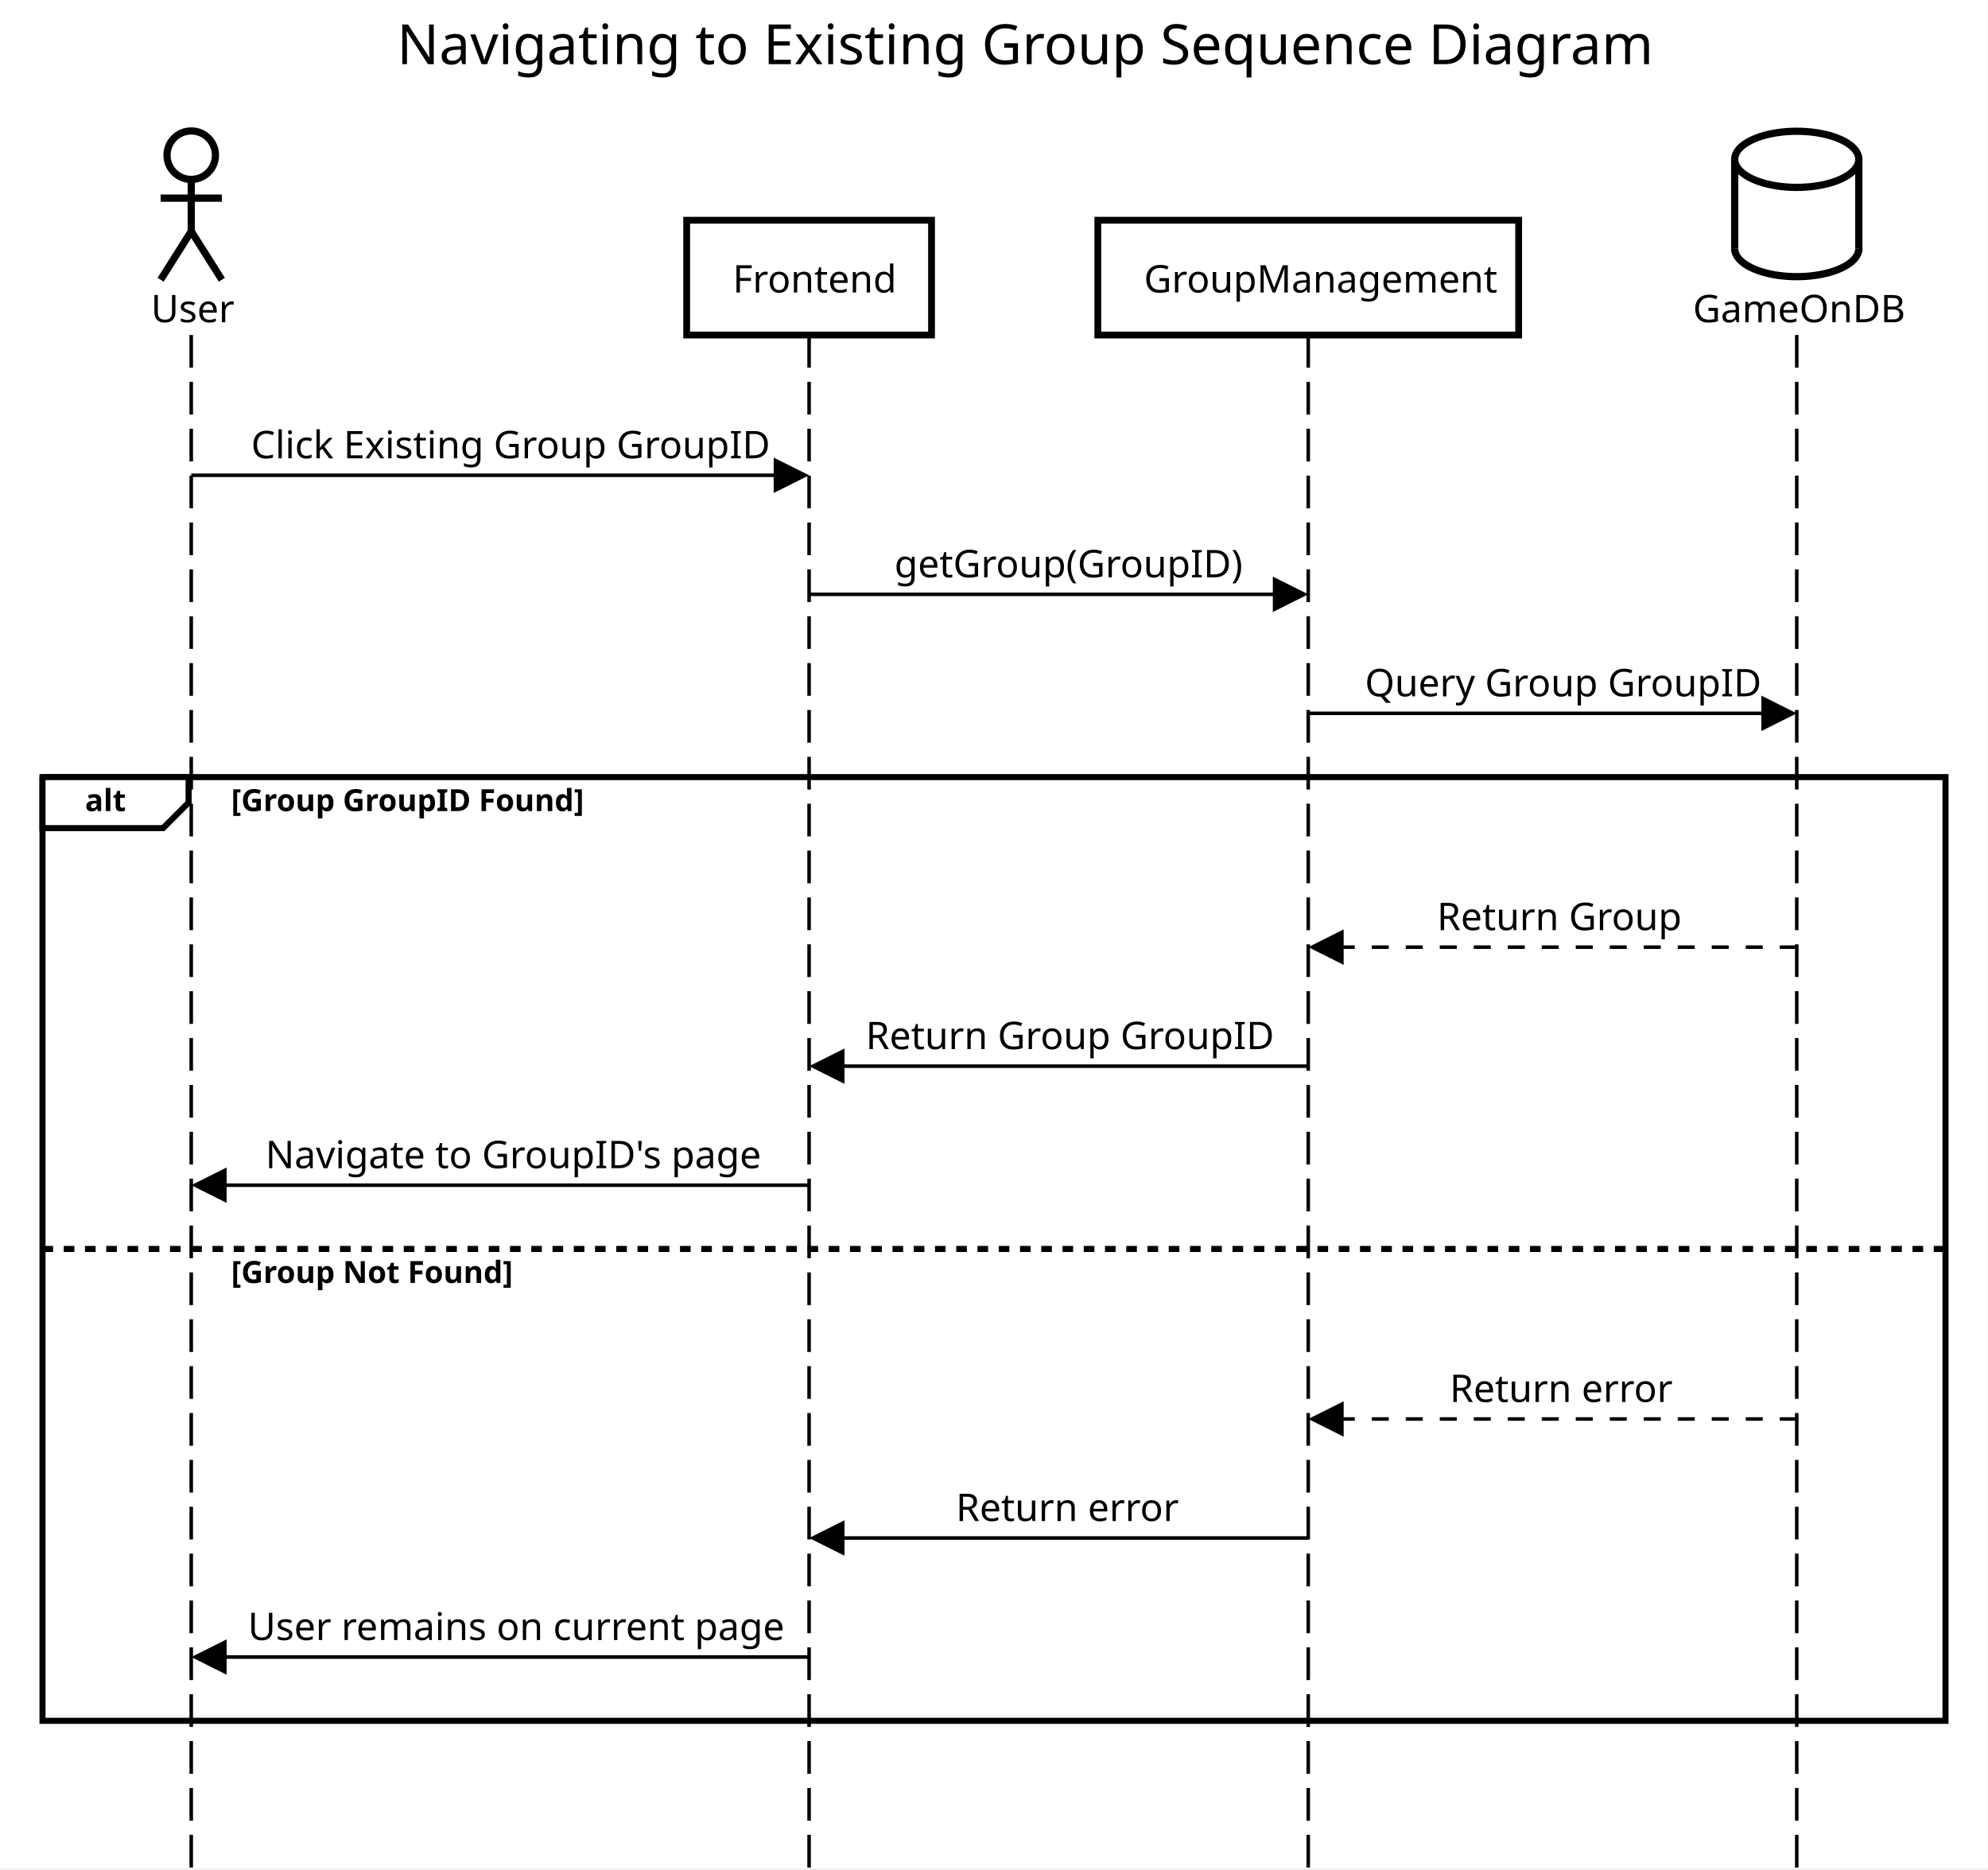
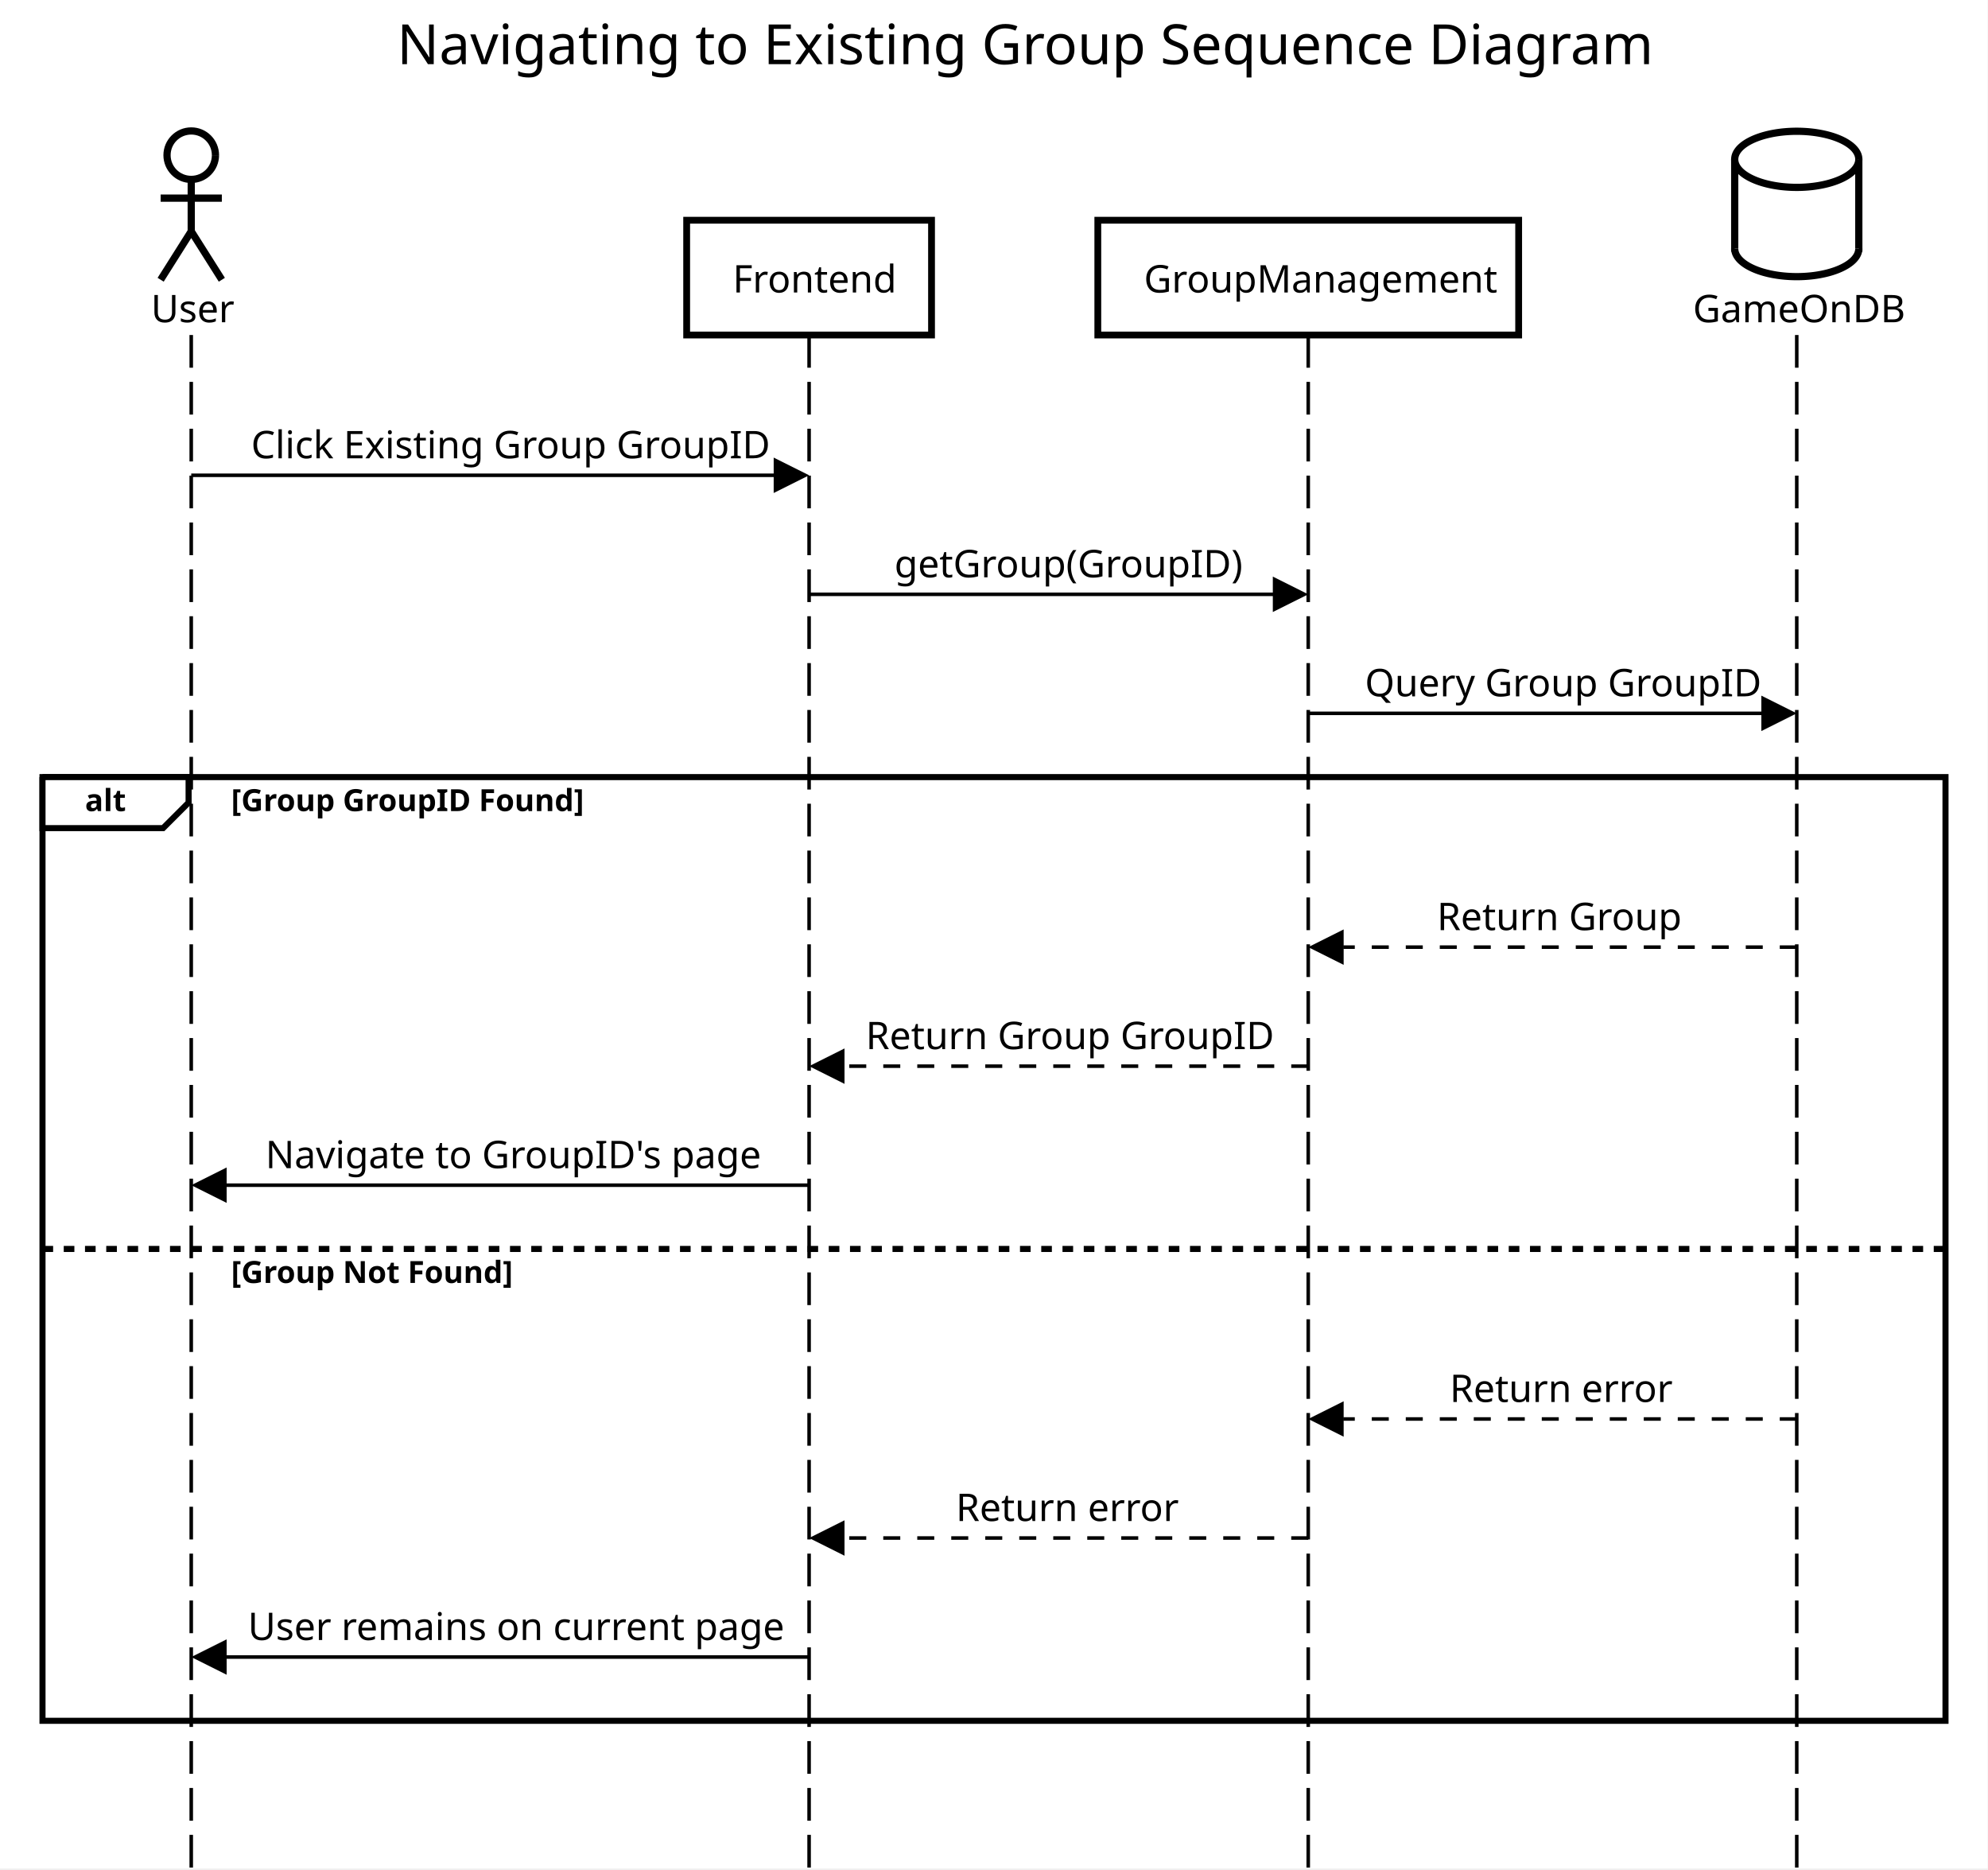
<svg xmlns="http://www.w3.org/2000/svg" version="1.1" width="764.141" height="718.437">
  <defs />
  <g>
    <g />
    <g />
    <g />
    <g />
    <g />
    <g />
    <g />
    <g />
    <g />
    <g />
    <g />
    <g />
    <g />
    <g />
    <g />
    <g />
    <g />
    <g />
    <g />
    <g />
    <g />
    <g />
    <g />
    <g />
    <g />
    <g />
    <g />
    <g />
    <g />
    <g />
    <g />
    <g />
    <g />
    <g />
    <g />
    <g />
    <g />
    <g />
    <g />
    <g />
    <g />
    <g />
    <g />
    <g />
    <g />
    <g />
    <g />
    <g />
    <g />
    <g />
    <g />
    <g />
    <g />
    <g />
    <g />
    <g />
    <g />
    <g />
    <g />
    <g />
    <g />
    <g />
    <g />
    <g />
    <g>
      <rect fill="white" stroke="none" x="0" y="0" width="764" height="718" />
    </g>
    <g />
    <g>
      <path fill="none" stroke="black" paint-order="fill stroke markers" d=" M 73.508 128.736 L 73.508 718.437" stroke-miterlimit="10" stroke-width="1.361" stroke-dasharray="12.566,5.445" />
      <path fill="none" stroke="black" paint-order="fill stroke markers" d=" M 310.999 128.736 L 310.999 718.437" stroke-miterlimit="10" stroke-width="1.361" stroke-dasharray="12.566,5.445" />
      <path fill="none" stroke="black" paint-order="fill stroke markers" d=" M 502.856 128.736 L 502.856 718.437" stroke-miterlimit="10" stroke-width="1.361" stroke-dasharray="12.566,5.445" />
      <path fill="none" stroke="black" paint-order="fill stroke markers" d=" M 690.632 128.736 L 690.632 718.437" stroke-miterlimit="10" stroke-width="1.361" stroke-dasharray="12.566,5.445" />
    </g>
    <g>
      <g>
        <path fill="white" stroke="black" paint-order="fill stroke markers" d=" M 82.819 59.638 A 9.311 9.311 0 1 1 82.819 59.629 M 73.508 68.949 L 73.508 88.878 M 61.747 76.137 L 85.27 76.137 M 73.508 88.878 L 61.747 107.5 M 73.508 88.878 L 85.27 107.5" stroke-miterlimit="10" stroke-width="2.777" stroke-dasharray="" />
      </g>
      <g>
        <g />
        <text fill="black" stroke="none" font-family="sans-serif" font-size="11pt" font-style="normal" font-weight="normal" text-decoration="normal" x="58.032" y="123.836" text-anchor="start" dominant-baseline="alphabetic" xml:space="preserve">User</text>
      </g>
      <path fill="none" stroke="none" />
      <g>
        <path fill="white" stroke="black" paint-order="fill stroke markers" d=" M 263.937 84.631 L 358.06 84.631 L 358.06 128.736 L 263.937 128.736 L 263.937 84.631 Z" stroke-miterlimit="10" stroke-width="2.614" stroke-dasharray="" />
      </g>
      <g>
        <g />
        <text fill="black" stroke="none" font-family="sans-serif" font-size="11pt" font-style="normal" font-weight="normal" text-decoration="normal" x="281.661" y="112.401" text-anchor="start" dominant-baseline="alphabetic" xml:space="preserve">Frontend</text>
      </g>
      <path fill="none" stroke="none" />
      <g>
        <path fill="white" stroke="black" paint-order="fill stroke markers" d=" M 421.975 84.631 L 583.736 84.631 L 583.736 128.736 L 421.975 128.736 L 421.975 84.631 Z" stroke-miterlimit="10" stroke-width="2.614" stroke-dasharray="" />
      </g>
      <g>
        <g />
        <text fill="black" stroke="none" font-family="sans-serif" font-size="11pt" font-style="normal" font-weight="normal" text-decoration="normal" x="439.699" y="112.401" text-anchor="start" dominant-baseline="alphabetic" xml:space="preserve">GroupManagement</text>
      </g>
      <g>
        <path fill="white" stroke="black" paint-order="fill stroke markers" d=" M 666.783 96.719 L 666.783 62.415 L 714.482 62.415 L 714.482 96.719" stroke-miterlimit="10" stroke-width="2.777" stroke-dasharray="" />
        <path fill="white" stroke="black" paint-order="fill stroke markers" d=" M 714.482 61.223 L 714.48 61.331 L 714.477 61.438 L 714.471 61.546 L 714.463 61.654 L 714.452 61.762 L 714.439 61.869 L 714.423 61.977 L 714.405 62.084 L 714.385 62.192 L 714.363 62.299 L 714.338 62.406 L 714.31 62.514 L 714.28 62.62 L 714.248 62.727 L 714.214 62.834 L 714.177 62.941 L 714.138 63.047 L 714.096 63.153 L 714.052 63.259 L 714.006 63.365 L 713.958 63.47 L 713.907 63.576 L 713.854 63.681 L 713.798 63.786 L 713.74 63.89 L 713.68 63.995 L 713.618 64.099 L 713.553 64.202 L 713.486 64.306 L 713.416 64.409 L 713.345 64.512 L 713.271 64.614 L 713.195 64.716 L 713.116 64.818 L 713.036 64.92 L 712.953 65.021 L 712.868 65.122 L 712.78 65.222 L 712.691 65.322 L 712.599 65.421 L 712.505 65.52 L 712.409 65.619 L 712.311 65.717 L 712.21 65.815 L 712.107 65.912 L 712.003 66.009 L 711.896 66.106 L 711.787 66.201 L 711.675 66.297 L 711.562 66.392 L 711.447 66.486 L 711.329 66.58 L 711.21 66.673 L 711.088 66.766 L 710.964 66.858 L 710.839 66.95 L 710.711 67.041 L 710.581 67.131 L 710.45 67.221 L 710.316 67.31 L 710.18 67.399 L 710.043 67.487 L 709.903 67.575 L 709.762 67.661 L 709.618 67.748 L 709.473 67.833 L 709.326 67.918 L 709.177 68.002 L 709.026 68.086 L 708.873 68.168 L 708.719 68.25 L 708.562 68.332 L 708.404 68.413 L 708.244 68.493 L 708.083 68.572 L 707.919 68.65 L 707.754 68.728 L 707.587 68.805 L 707.419 68.881 L 707.248 68.957 L 707.076 69.032 L 706.903 69.106 L 706.728 69.179 L 706.551 69.251 L 706.372 69.323 L 706.193 69.393 L 706.011 69.463 L 705.828 69.532 L 705.643 69.601 L 705.457 69.668 L 705.27 69.735 L 705.081 69.8 L 704.89 69.865 L 704.698 69.929 L 704.505 69.992 L 704.31 70.055 L 704.114 70.116 L 703.917 70.177 L 703.718 70.236 L 703.518 70.295 L 703.317 70.353 L 703.114 70.41 L 702.91 70.466 L 702.705 70.521 L 702.499 70.575 L 702.292 70.628 L 702.083 70.68 L 701.873 70.731 L 701.662 70.782 L 701.45 70.831 L 701.237 70.88 L 701.023 70.927 L 700.808 70.974 L 700.592 71.019 L 700.374 71.064 L 700.156 71.107 L 699.937 71.15 L 699.717 71.191 L 699.496 71.232 L 699.274 71.271 L 699.052 71.31 L 698.828 71.348 L 698.604 71.384 L 698.378 71.42 L 698.153 71.454 L 697.926 71.488 L 697.698 71.52 L 697.47 71.551 L 697.241 71.582 L 697.012 71.611 L 696.782 71.64 L 696.551 71.667 L 696.32 71.693 L 696.088 71.718 L 695.855 71.742 L 695.623 71.765 L 695.389 71.787 L 695.155 71.808 L 694.921 71.828 L 694.686 71.847 L 694.451 71.865 L 694.215 71.882 L 693.979 71.897 L 693.743 71.912 L 693.506 71.926 L 693.269 71.938 L 693.032 71.949 L 692.795 71.96 L 692.557 71.969 L 692.319 71.977 L 692.081 71.984 L 691.843 71.99 L 691.605 71.995 L 691.367 71.999 L 691.128 72.002 L 690.89 72.003 L 690.651 72.004 L 690.413 72.004 L 690.174 72.002 L 689.936 71.999 L 689.698 71.996 L 689.459 71.991 L 689.221 71.985 L 688.983 71.978 L 688.745 71.97 L 688.508 71.961 L 688.27 71.951 L 688.033 71.94 L 687.796 71.928 L 687.559 71.914 L 687.323 71.9 L 687.087 71.884 L 686.851 71.868 L 686.616 71.85 L 686.381 71.831 L 686.147 71.812 L 685.913 71.791 L 685.679 71.769 L 685.446 71.746 L 685.214 71.722 L 684.982 71.697 L 684.75 71.671 L 684.519 71.644 L 684.289 71.616 L 684.06 71.587 L 683.831 71.556 L 683.602 71.525 L 683.375 71.493 L 683.148 71.459 L 682.922 71.425 L 682.697 71.39 L 682.472 71.353 L 682.249 71.316 L 682.026 71.278 L 681.804 71.238 L 681.583 71.198 L 681.362 71.156 L 681.143 71.114 L 680.925 71.071 L 680.707 71.026 L 680.491 70.981 L 680.276 70.935 L 680.061 70.887 L 679.848 70.839 L 679.636 70.79 L 679.425 70.74 L 679.215 70.688 L 679.006 70.636 L 678.798 70.583 L 678.592 70.529 L 678.387 70.474 L 678.183 70.419 L 677.98 70.362 L 677.778 70.304 L 677.578 70.246 L 677.379 70.186 L 677.182 70.126 L 676.985 70.065 L 676.79 70.002 L 676.597 69.939 L 676.405 69.876 L 676.214 69.811 L 676.025 69.745 L 675.837 69.679 L 675.651 69.611 L 675.466 69.543 L 675.283 69.474 L 675.101 69.405 L 674.921 69.334 L 674.742 69.262 L 674.565 69.19 L 674.39 69.117 L 674.216 69.043 L 674.044 68.969 L 673.873 68.893 L 673.704 68.817 L 673.537 68.74 L 673.372 68.663 L 673.208 68.584 L 673.046 68.505 L 672.886 68.425 L 672.727 68.345 L 672.571 68.263 L 672.416 68.181 L 672.263 68.099 L 672.112 68.015 L 671.962 67.931 L 671.815 67.847 L 671.669 67.761 L 671.525 67.675 L 671.384 67.588 L 671.244 67.501 L 671.106 67.413 L 670.97 67.325 L 670.836 67.235 L 670.704 67.146 L 670.574 67.055 L 670.446 66.964 L 670.32 66.873 L 670.196 66.781 L 670.074 66.688 L 669.954 66.595 L 669.836 66.501 L 669.721 66.407 L 669.607 66.312 L 669.496 66.217 L 669.386 66.121 L 669.279 66.025 L 669.174 65.928 L 669.071 65.831 L 668.97 65.733 L 668.871 65.635 L 668.775 65.536 L 668.68 65.437 L 668.588 65.338 L 668.498 65.238 L 668.411 65.138 L 668.325 65.037 L 668.242 64.936 L 668.161 64.834 L 668.082 64.733 L 668.006 64.631 L 667.931 64.528 L 667.859 64.425 L 667.79 64.322 L 667.722 64.219 L 667.657 64.115 L 667.594 64.011 L 667.534 63.907 L 667.476 63.802 L 667.42 63.697 L 667.366 63.592 L 667.315 63.487 L 667.266 63.382 L 667.219 63.276 L 667.175 63.17 L 667.133 63.064 L 667.094 62.957 L 667.056 62.851 L 667.022 62.744 L 666.989 62.637 L 666.959 62.531 L 666.931 62.423 L 666.906 62.316 L 666.883 62.209 L 666.862 62.102 L 666.844 61.994 L 666.828 61.886 L 666.815 61.779 L 666.804 61.671 L 666.795 61.563 L 666.788 61.456 L 666.784 61.348 L 666.783 61.24 L 666.784 61.132 L 666.787 61.024 L 666.793 60.917 L 666.8 60.809 L 666.811 60.701 L 666.824 60.594 L 666.839 60.486 L 666.856 60.378 L 666.876 60.271 L 666.898 60.164 L 666.923 60.056 L 666.95 59.949 L 666.979 59.842 L 667.011 59.735 L 667.045 59.629 L 667.081 59.522 L 667.12 59.416 L 667.161 59.31 L 667.205 59.204 L 667.251 59.098 L 667.299 58.992 L 667.349 58.887 L 667.402 58.782 L 667.457 58.677 L 667.515 58.572 L 667.575 58.468 L 667.637 58.364 L 667.701 58.26 L 667.768 58.156 L 667.837 58.053 L 667.908 57.95 L 667.982 57.848 L 668.057 57.746 L 668.136 57.644 L 668.216 57.542 L 668.298 57.441 L 668.383 57.34 L 668.47 57.24 L 668.559 57.14 L 668.651 57.04 L 668.744 56.941 L 668.84 56.842 L 668.938 56.744 L 669.038 56.646 L 669.141 56.549 L 669.245 56.452 L 669.352 56.355 L 669.46 56.26 L 669.571 56.164 L 669.684 56.069 L 669.799 55.975 L 669.916 55.881 L 670.036 55.787 L 670.157 55.695 L 670.28 55.602 L 670.406 55.511 L 670.533 55.419 L 670.662 55.329 L 670.794 55.239 L 670.927 55.149 L 671.062 55.061 L 671.2 54.973 L 671.339 54.885 L 671.48 54.798 L 671.623 54.712 L 671.768 54.626 L 671.915 54.541 L 672.064 54.457 L 672.214 54.373 L 672.367 54.291 L 672.521 54.208 L 672.677 54.127 L 672.835 54.046 L 672.995 53.966 L 673.156 53.887 L 673.319 53.808 L 673.484 53.73 L 673.651 53.653 L 673.819 53.576 L 673.989 53.501 L 674.161 53.426 L 674.334 53.352 L 674.509 53.279 L 674.685 53.206 L 674.864 53.134 L 675.043 53.064 L 675.225 52.994 L 675.407 52.924 L 675.592 52.856 L 675.778 52.788 L 675.965 52.722 L 676.154 52.656 L 676.344 52.591 L 676.536 52.527 L 676.729 52.463 L 676.923 52.401 L 677.119 52.339 L 677.316 52.279 L 677.515 52.219 L 677.714 52.16 L 677.916 52.102 L 678.118 52.045 L 678.322 51.989 L 678.526 51.934 L 678.733 51.88 L 678.94 51.826 L 679.148 51.774 L 679.358 51.722 L 679.569 51.672 L 679.78 51.622 L 679.993 51.574 L 680.207 51.526 L 680.422 51.48 L 680.638 51.434 L 680.855 51.389 L 681.073 51.345 L 681.292 51.303 L 681.512 51.261 L 681.733 51.22 L 681.955 51.181 L 682.177 51.142 L 682.401 51.104 L 682.625 51.067 L 682.85 51.032 L 683.076 50.997 L 683.303 50.963 L 683.53 50.931 L 683.758 50.899 L 683.987 50.869 L 684.216 50.839 L 684.446 50.811 L 684.677 50.783 L 684.908 50.757 L 685.14 50.731 L 685.372 50.707 L 685.605 50.684 L 685.838 50.662 L 686.072 50.641 L 686.306 50.62 L 686.541 50.601 L 686.776 50.583 L 687.012 50.567 L 687.248 50.551 L 687.484 50.536 L 687.721 50.522 L 687.958 50.51 L 688.195 50.498 L 688.432 50.488 L 688.67 50.478 L 688.907 50.47 L 689.145 50.463 L 689.383 50.456 L 689.622 50.451 L 689.86 50.447 L 690.098 50.444 L 690.337 50.442 L 690.575 50.442 L 690.814 50.442 L 691.052 50.443 L 691.291 50.446 L 691.529 50.449 L 691.767 50.454 L 692.006 50.46 L 692.244 50.466 L 692.481 50.474 L 692.719 50.483 L 692.957 50.493 L 693.194 50.504 L 693.431 50.516 L 693.667 50.529 L 693.904 50.544 L 694.14 50.559 L 694.376 50.575 L 694.611 50.593 L 694.846 50.611 L 695.08 50.631 L 695.315 50.651 L 695.548 50.673 L 695.781 50.696 L 696.014 50.72 L 696.246 50.745 L 696.478 50.77 L 696.708 50.797 L 696.939 50.825 L 697.168 50.854 L 697.397 50.884 L 697.626 50.916 L 697.853 50.948 L 698.08 50.981 L 698.307 51.015 L 698.532 51.05 L 698.757 51.086 L 698.98 51.124 L 699.203 51.162 L 699.426 51.201 L 699.647 51.241 L 699.867 51.283 L 700.087 51.325 L 700.305 51.368 L 700.523 51.412 L 700.739 51.458 L 700.955 51.504 L 701.169 51.551 L 701.383 51.599 L 701.595 51.648 L 701.806 51.698 L 702.016 51.749 L 702.225 51.801 L 702.433 51.854 L 702.64 51.908 L 702.845 51.962 L 703.049 52.018 L 703.252 52.075 L 703.454 52.132 L 703.655 52.191 L 703.854 52.25 L 704.052 52.31 L 704.248 52.371 L 704.443 52.433 L 704.637 52.496 L 704.829 52.56 L 705.02 52.625 L 705.21 52.69 L 705.398 52.756 L 705.584 52.823 L 705.769 52.892 L 705.953 52.96 L 706.135 53.03 L 706.315 53.101 L 706.494 53.172 L 706.672 53.244 L 706.847 53.317 L 707.021 53.391 L 707.194 53.465 L 707.365 53.54 L 707.534 53.616 L 707.701 53.693 L 707.867 53.771 L 708.031 53.849 L 708.193 53.928 L 708.353 54.008 L 708.512 54.088 L 708.669 54.169 L 708.824 54.251 L 708.978 54.334 L 709.129 54.417 L 709.279 54.501 L 709.426 54.586 L 709.572 54.671 L 709.716 54.757 L 709.858 54.843 L 709.999 54.931 L 710.137 55.019 L 710.273 55.107 L 710.407 55.196 L 710.54 55.286 L 710.67 55.376 L 710.798 55.467 L 710.925 55.558 L 711.049 55.65 L 711.171 55.743 L 711.291 55.836 L 711.41 55.93 L 711.526 56.024 L 711.64 56.119 L 711.751 56.214 L 711.861 56.31 L 711.969 56.406 L 712.074 56.502 L 712.178 56.6 L 712.279 56.697 L 712.378 56.795 L 712.475 56.894 L 712.569 56.993 L 712.662 57.092 L 712.752 57.192 L 712.84 57.292 L 712.926 57.393 L 713.01 57.494 L 713.091 57.595 L 713.17 57.697 L 713.247 57.799 L 713.322 57.901 L 713.394 58.004 L 713.464 58.107 L 713.532 58.21 L 713.597 58.314 L 713.66 58.418 L 713.721 58.522 L 713.78 58.627 L 713.836 58.732 L 713.89 58.837 L 713.942 58.942 L 713.991 59.047 L 714.038 59.153 L 714.083 59.259 L 714.125 59.365 L 714.165 59.471 L 714.202 59.578 L 714.238 59.684 L 714.27 59.791 L 714.301 59.898 L 714.329 60.005 L 714.355 60.112 L 714.378 60.22 L 714.399 60.327 L 714.418 60.435 L 714.434 60.542 L 714.448 60.65 L 714.459 60.757 L 714.469 60.865 L 714.475 60.973 L 714.48 61.081 L 714.482 61.189 M 714.482 95.527 L 714.48 95.635 L 714.477 95.742 L 714.471 95.85 L 714.463 95.958 L 714.452 96.066 L 714.439 96.173 L 714.423 96.281 L 714.405 96.388 L 714.385 96.496 L 714.363 96.603 L 714.338 96.71 L 714.31 96.817 L 714.28 96.924 L 714.248 97.031 L 714.214 97.138 L 714.177 97.244 L 714.138 97.351 L 714.096 97.457 L 714.052 97.563 L 714.006 97.669 L 713.958 97.774 L 713.907 97.88 L 713.854 97.985 L 713.798 98.09 L 713.74 98.194 L 713.68 98.298 L 713.618 98.402 L 713.553 98.506 L 713.486 98.61 L 713.416 98.713 L 713.345 98.816 L 713.271 98.918 L 713.195 99.02 L 713.116 99.122 L 713.036 99.224 L 712.953 99.325 L 712.868 99.425 L 712.78 99.526 L 712.691 99.626 L 712.599 99.725 L 712.505 99.824 L 712.409 99.923 L 712.311 100.021 L 712.21 100.119 L 712.107 100.216 L 712.003 100.313 L 711.896 100.409 L 711.787 100.505 L 711.675 100.601 L 711.562 100.696 L 711.447 100.79 L 711.329 100.884 L 711.21 100.977 L 711.088 101.07 L 710.964 101.162 L 710.839 101.254 L 710.711 101.345 L 710.581 101.435 L 710.45 101.525 L 710.316 101.614 L 710.18 101.703 L 710.043 101.791 L 709.903 101.878 L 709.762 101.965 L 709.618 102.051 L 709.473 102.137 L 709.326 102.222 L 709.177 102.306 L 709.026 102.389 L 708.873 102.472 L 708.719 102.554 L 708.562 102.636 L 708.404 102.716 L 708.244 102.796 L 708.083 102.876 L 707.919 102.954 L 707.754 103.032 L 707.587 103.109 L 707.419 103.185 L 707.248 103.261 L 707.076 103.335 L 706.903 103.409 L 706.728 103.483 L 706.551 103.555 L 706.372 103.627 L 706.193 103.697 L 706.011 103.767 L 705.828 103.836 L 705.643 103.905 L 705.457 103.972 L 705.27 104.039 L 705.081 104.104 L 704.89 104.169 L 704.698 104.233 L 704.505 104.296 L 704.31 104.359 L 704.114 104.42 L 703.917 104.481 L 703.718 104.54 L 703.518 104.599 L 703.317 104.657 L 703.114 104.714 L 702.91 104.77 L 702.705 104.825 L 702.499 104.879 L 702.292 104.932 L 702.083 104.984 L 701.873 105.035 L 701.662 105.086 L 701.45 105.135 L 701.237 105.184 L 701.023 105.231 L 700.808 105.277 L 700.592 105.323 L 700.374 105.368 L 700.156 105.411 L 699.937 105.454 L 699.717 105.495 L 699.496 105.536 L 699.274 105.575 L 699.052 105.614 L 698.828 105.651 L 698.604 105.688 L 698.378 105.724 L 698.153 105.758 L 697.926 105.791 L 697.698 105.824 L 697.47 105.855 L 697.241 105.886 L 697.012 105.915 L 696.782 105.943 L 696.551 105.971 L 696.32 105.997 L 696.088 106.022 L 695.855 106.046 L 695.623 106.069 L 695.389 106.091 L 695.155 106.112 L 694.921 106.132 L 694.686 106.151 L 694.451 106.169 L 694.215 106.186 L 693.979 106.201 L 693.743 106.216 L 693.506 106.229 L 693.269 106.242 L 693.032 106.253 L 692.795 106.264 L 692.557 106.273 L 692.319 106.281 L 692.081 106.288 L 691.843 106.294 L 691.605 106.299 L 691.367 106.303 L 691.128 106.306 L 690.89 106.307 L 690.651 106.308 L 690.413 106.308 L 690.174 106.306 L 689.936 106.303 L 689.698 106.3 L 689.459 106.295 L 689.221 106.289 L 688.983 106.282 L 688.745 106.274 L 688.508 106.265 L 688.27 106.255 L 688.033 106.244 L 687.796 106.232 L 687.559 106.218 L 687.323 106.204 L 687.087 106.188 L 686.851 106.172 L 686.616 106.154 L 686.381 106.135 L 686.147 106.116 L 685.913 106.095 L 685.679 106.073 L 685.446 106.05 L 685.214 106.026 L 684.982 106.001 L 684.75 105.975 L 684.519 105.948 L 684.289 105.92 L 684.06 105.891 L 683.831 105.86 L 683.602 105.829 L 683.375 105.797 L 683.148 105.763 L 682.922 105.729 L 682.697 105.694 L 682.472 105.657 L 682.249 105.62 L 682.026 105.582 L 681.804 105.542 L 681.583 105.502 L 681.362 105.46 L 681.143 105.418 L 680.925 105.375 L 680.707 105.33 L 680.491 105.285 L 680.276 105.238 L 680.061 105.191 L 679.848 105.143 L 679.636 105.094 L 679.425 105.043 L 679.215 104.992 L 679.006 104.94 L 678.798 104.887 L 678.592 104.833 L 678.387 104.778 L 678.183 104.723 L 677.98 104.666 L 677.778 104.608 L 677.578 104.55 L 677.379 104.49 L 677.182 104.43 L 676.985 104.369 L 676.79 104.306 L 676.597 104.243 L 676.405 104.179 L 676.214 104.115 L 676.025 104.049 L 675.837 103.983 L 675.651 103.915 L 675.466 103.847 L 675.283 103.778 L 675.101 103.708 L 674.921 103.638 L 674.742 103.566 L 674.565 103.494 L 674.39 103.421 L 674.216 103.347 L 674.044 103.273 L 673.873 103.197 L 673.704 103.121 L 673.537 103.044 L 673.372 102.967 L 673.208 102.888 L 673.046 102.809 L 672.886 102.729 L 672.727 102.649 L 672.571 102.567 L 672.416 102.485 L 672.263 102.403 L 672.112 102.319 L 671.962 102.235 L 671.815 102.15 L 671.669 102.065 L 671.525 101.979 L 671.384 101.892 L 671.244 101.805 L 671.106 101.717 L 670.97 101.628 L 670.836 101.539 L 670.704 101.45 L 670.574 101.359 L 670.446 101.268 L 670.32 101.177 L 670.196 101.085 L 670.074 100.992 L 669.954 100.899 L 669.836 100.805 L 669.721 100.711 L 669.607 100.616 L 669.496 100.521 L 669.386 100.425 L 669.279 100.328 L 669.174 100.232 L 669.071 100.134 L 668.97 100.037 L 668.871 99.939 L 668.775 99.84 L 668.68 99.741 L 668.588 99.642 L 668.498 99.542 L 668.411 99.441 L 668.325 99.341 L 668.242 99.24 L 668.161 99.138 L 668.082 99.037 L 668.006 98.934 L 667.931 98.832 L 667.859 98.729 L 667.79 98.626 L 667.722 98.523 L 667.657 98.419 L 667.594 98.315 L 667.534 98.211 L 667.476 98.106 L 667.42 98.001 L 667.366 97.896 L 667.315 97.791 L 667.266 97.686 L 667.219 97.58 L 667.175 97.474 L 667.133 97.368 L 667.094 97.261 L 667.056 97.155 L 667.022 97.048 L 666.989 96.941 L 666.959 96.834 L 666.931 96.727 L 666.906 96.62 L 666.883 96.513 L 666.862 96.405 L 666.844 96.298 L 666.828 96.19 L 666.815 96.083 L 666.804 95.975 L 666.795 95.867 L 666.788 95.76 L 666.784 95.652 L 666.783 95.544" stroke-miterlimit="10" stroke-width="2.777" stroke-dasharray="" />
      </g>
      <g>
        <g />
        <text fill="black" stroke="none" font-family="sans-serif" font-size="11pt" font-style="normal" font-weight="normal" text-decoration="normal" x="650.711" y="123.836" text-anchor="start" dominant-baseline="alphabetic" xml:space="preserve">GameOnDB</text>
      </g>
    </g>
    <g>
      <g>
        <text fill="black" stroke="none" font-family="sans-serif" font-size="16pt" font-style="normal" font-weight="normal" text-decoration="normal" x="152.578" y="24.651" text-anchor="start" dominant-baseline="alphabetic" xml:space="preserve">Navigating to Existing Group Sequence Diagram</text>
      </g>
      <g>
        <rect fill="white" stroke="none" x="94.073" y="161.407" width="196.361" height="21.236" />
        <text fill="black" stroke="none" font-family="sans-serif" font-size="11pt" font-style="normal" font-weight="normal" text-decoration="normal" x="96.523" y="176.108" text-anchor="start" dominant-baseline="alphabetic" xml:space="preserve">Click Existing Group GroupID</text>
      </g>
      <g>
        <path fill="none" stroke="black" paint-order="fill stroke markers" d=" M 73.508 182.642 L 297.549 182.642" stroke-miterlimit="10" stroke-width="1.361" stroke-dasharray="" />
        <g transform="translate(310.9987,182.6424) translate(-310.9987,-182.6424)">
          <path fill="black" stroke="none" paint-order="stroke fill markers" d=" M 297.386 175.836 L 310.999 182.642 L 297.386 189.449 Z" />
        </g>
      </g>
      <g>
        <rect fill="white" stroke="none" x="341.331" y="207.145" width="131.193" height="21.236" />
        <text fill="black" stroke="none" font-family="sans-serif" font-size="11pt" font-style="normal" font-weight="normal" text-decoration="normal" x="343.781" y="221.847" text-anchor="start" dominant-baseline="alphabetic" xml:space="preserve">getGroup(GroupID)</text>
      </g>
      <g>
        <path fill="none" stroke="black" paint-order="fill stroke markers" d=" M 310.999 228.381 L 489.406 228.381" stroke-miterlimit="10" stroke-width="1.361" stroke-dasharray="" />
        <g transform="translate(502.8556,228.381) translate(-502.8556,-228.381)">
          <path fill="black" stroke="none" paint-order="stroke fill markers" d=" M 489.243 221.575 L 502.856 228.381 L 489.243 235.187 Z" />
        </g>
      </g>
      <g>
        <rect fill="white" stroke="none" x="522.186" y="252.884" width="149.117" height="21.236" />
        <text fill="black" stroke="none" font-family="sans-serif" font-size="11pt" font-style="normal" font-weight="normal" text-decoration="normal" x="524.636" y="267.585" text-anchor="start" dominant-baseline="alphabetic" xml:space="preserve">Query Group GroupID</text>
      </g>
      <g>
        <path fill="none" stroke="black" paint-order="fill stroke markers" d=" M 502.856 274.12 L 677.183 274.12" stroke-miterlimit="10" stroke-width="1.361" stroke-dasharray="" />
        <g transform="translate(690.6323,274.1196) translate(-690.6323,-274.1196)">
          <path fill="black" stroke="none" paint-order="stroke fill markers" d=" M 677.02 267.313 L 690.632 274.12 L 677.02 280.926 Z" />
        </g>
      </g>
      <g>
        <rect fill="white" stroke="none" x="549.884" y="342.727" width="93.719" height="21.236" />
        <text fill="black" stroke="none" font-family="sans-serif" font-size="11pt" font-style="normal" font-weight="normal" text-decoration="normal" x="552.334" y="357.429" text-anchor="start" dominant-baseline="alphabetic" xml:space="preserve">Return Group</text>
      </g>
      <g>
        <path fill="none" stroke="black" paint-order="fill stroke markers" d=" M 690.632 363.963 L 516.305 363.963" stroke-miterlimit="10" stroke-width="1.361" stroke-dasharray="6.534" />
        <g transform="translate(502.8556,363.9632) translate(-502.8556,-363.9632)">
          <path fill="black" stroke="none" paint-order="stroke fill markers" d=" M 516.468 357.157 L 502.856 363.963 L 516.468 370.77 Z" />
        </g>
      </g>
      <g>
        <rect fill="white" stroke="none" x="330.329" y="388.466" width="153.197" height="21.236" />
        <text fill="black" stroke="none" font-family="sans-serif" font-size="11pt" font-style="normal" font-weight="normal" text-decoration="normal" x="332.779" y="403.168" text-anchor="start" dominant-baseline="alphabetic" xml:space="preserve">Return Group GroupID</text>
      </g>
      <g>
-         <path fill="none" stroke="black" paint-order="fill stroke markers" d=" M 502.856 409.702 L 324.448 409.702" stroke-miterlimit="10" stroke-width="1.361" stroke-dasharray="" />
+         <path fill="none" stroke="black" paint-order="fill stroke markers" d=" M 502.856 409.702 L 324.448 409.702" stroke-miterlimit="10" stroke-width="1.361" stroke-dasharray="6.534" />
        <g transform="translate(310.9987,409.7017) translate(-310.9987,-409.7017)">
          <path fill="black" stroke="none" paint-order="stroke fill markers" d=" M 324.611 402.895 L 310.999 409.702 L 324.611 416.508 Z" />
        </g>
      </g>
      <g>
        <rect fill="white" stroke="none" x="99.578" y="434.205" width="185.351" height="21.236" />
        <text fill="black" stroke="none" font-family="sans-serif" font-size="11pt" font-style="normal" font-weight="normal" text-decoration="normal" x="102.028" y="448.906" text-anchor="start" dominant-baseline="alphabetic" xml:space="preserve">Navigate to GroupID's page</text>
      </g>
      <g>
        <path fill="none" stroke="black" paint-order="fill stroke markers" d=" M 310.999 455.44 L 86.958 455.44" stroke-miterlimit="10" stroke-width="1.361" stroke-dasharray="" />
        <g transform="translate(73.50841,455.4403) translate(-73.50841,-455.4403)">
          <path fill="black" stroke="none" paint-order="stroke fill markers" d=" M 87.121 448.634 L 73.508 455.44 L 87.121 462.247 Z" />
        </g>
      </g>
      <g>
        <rect fill="white" stroke="none" x="554.78" y="524.048" width="83.927" height="21.236" />
        <text fill="black" stroke="none" font-family="sans-serif" font-size="11pt" font-style="normal" font-weight="normal" text-decoration="normal" x="557.231" y="538.75" text-anchor="start" dominant-baseline="alphabetic" xml:space="preserve">Return error</text>
      </g>
      <g>
        <path fill="none" stroke="black" paint-order="fill stroke markers" d=" M 690.632 545.284 L 516.305 545.284" stroke-miterlimit="10" stroke-width="1.361" stroke-dasharray="6.534" />
        <g transform="translate(502.8556,545.2839) translate(-502.8556,-545.2839)">
          <path fill="black" stroke="none" paint-order="stroke fill markers" d=" M 516.468 538.478 L 502.856 545.284 L 516.468 552.09 Z" />
        </g>
      </g>
      <g>
        <rect fill="white" stroke="none" x="364.964" y="569.787" width="83.927" height="21.236" />
        <text fill="black" stroke="none" font-family="sans-serif" font-size="11pt" font-style="normal" font-weight="normal" text-decoration="normal" x="367.414" y="584.488" text-anchor="start" dominant-baseline="alphabetic" xml:space="preserve">Return error</text>
      </g>
      <g>
-         <path fill="none" stroke="black" paint-order="fill stroke markers" d=" M 502.856 591.023 L 324.448 591.023" stroke-miterlimit="10" stroke-width="1.361" stroke-dasharray="" />
+         <path fill="none" stroke="black" paint-order="fill stroke markers" d=" M 502.856 591.023 L 324.448 591.023" stroke-miterlimit="10" stroke-width="1.361" stroke-dasharray="6.534" />
        <g transform="translate(310.9987,591.0225) translate(-310.9987,-591.0225)">
          <path fill="black" stroke="none" paint-order="stroke fill markers" d=" M 324.611 584.216 L 310.999 591.023 L 324.611 597.829 Z" />
        </g>
      </g>
      <g>
        <rect fill="white" stroke="none" x="92.838" y="615.525" width="198.83" height="21.236" />
        <text fill="black" stroke="none" font-family="sans-serif" font-size="11pt" font-style="normal" font-weight="normal" text-decoration="normal" x="95.289" y="630.227" text-anchor="start" dominant-baseline="alphabetic" xml:space="preserve">User remains on current page</text>
      </g>
      <g>
        <path fill="none" stroke="black" paint-order="fill stroke markers" d=" M 310.999 636.761 L 86.958 636.761" stroke-miterlimit="10" stroke-width="1.361" stroke-dasharray="" />
        <g transform="translate(73.50841,636.7611) translate(-73.50841,-636.7611)">
          <path fill="black" stroke="none" paint-order="stroke fill markers" d=" M 87.121 629.955 L 73.508 636.761 L 87.121 643.567 Z" />
        </g>
      </g>
      <g>
        <g />
        <path fill="none" stroke="black" paint-order="fill stroke markers" d=" M 16.335 298.622 L 747.805 298.622 L 747.805 661.264 L 16.335 661.264 L 16.335 298.622 Z" stroke-miterlimit="10" stroke-width="2.334" stroke-dasharray="" />
        <path fill="white" stroke="black" paint-order="fill stroke markers" d=" M 16.335 298.622 L 16.335 318.225 L 62.694 318.225 L 72.496 308.423 L 72.496 298.622 L 16.335 298.622" stroke-miterlimit="10" stroke-width="2.334" stroke-dasharray="" />
        <text fill="black" stroke="none" font-family="sans-serif" font-size="8.8pt" font-style="normal" font-weight="bold" text-decoration="normal" x="32.67" y="311.691" text-anchor="start" dominant-baseline="alphabetic" xml:space="preserve">alt</text>
        <g>
          <rect fill="white" stroke="none" x="86.38" y="299.929" width="137.155" height="16.989" />
        </g>
        <text fill="black" stroke="none" font-family="sans-serif" font-size="8.8pt" font-style="normal" font-weight="bold" text-decoration="normal" x="88.831" y="311.691" text-anchor="start" dominant-baseline="alphabetic" xml:space="preserve">[Group GroupID Found]</text>
        <g>
          <path fill="none" stroke="black" paint-order="fill stroke markers" d=" M 16.335 479.943 L 747.805 479.943" stroke-miterlimit="10" stroke-width="2.334" stroke-dasharray="4.084" />
        </g>
        <g />
        <g>
          <rect fill="white" stroke="none" x="86.38" y="481.25" width="109.783" height="16.989" />
        </g>
        <text fill="black" stroke="none" font-family="sans-serif" font-size="8.8pt" font-style="normal" font-weight="bold" text-decoration="normal" x="88.831" y="493.011" text-anchor="start" dominant-baseline="alphabetic" xml:space="preserve">[Group Not Found]</text>
      </g>
      <g />
    </g>
    <g />
    <g />
    <g />
    <g />
  </g>
</svg>
